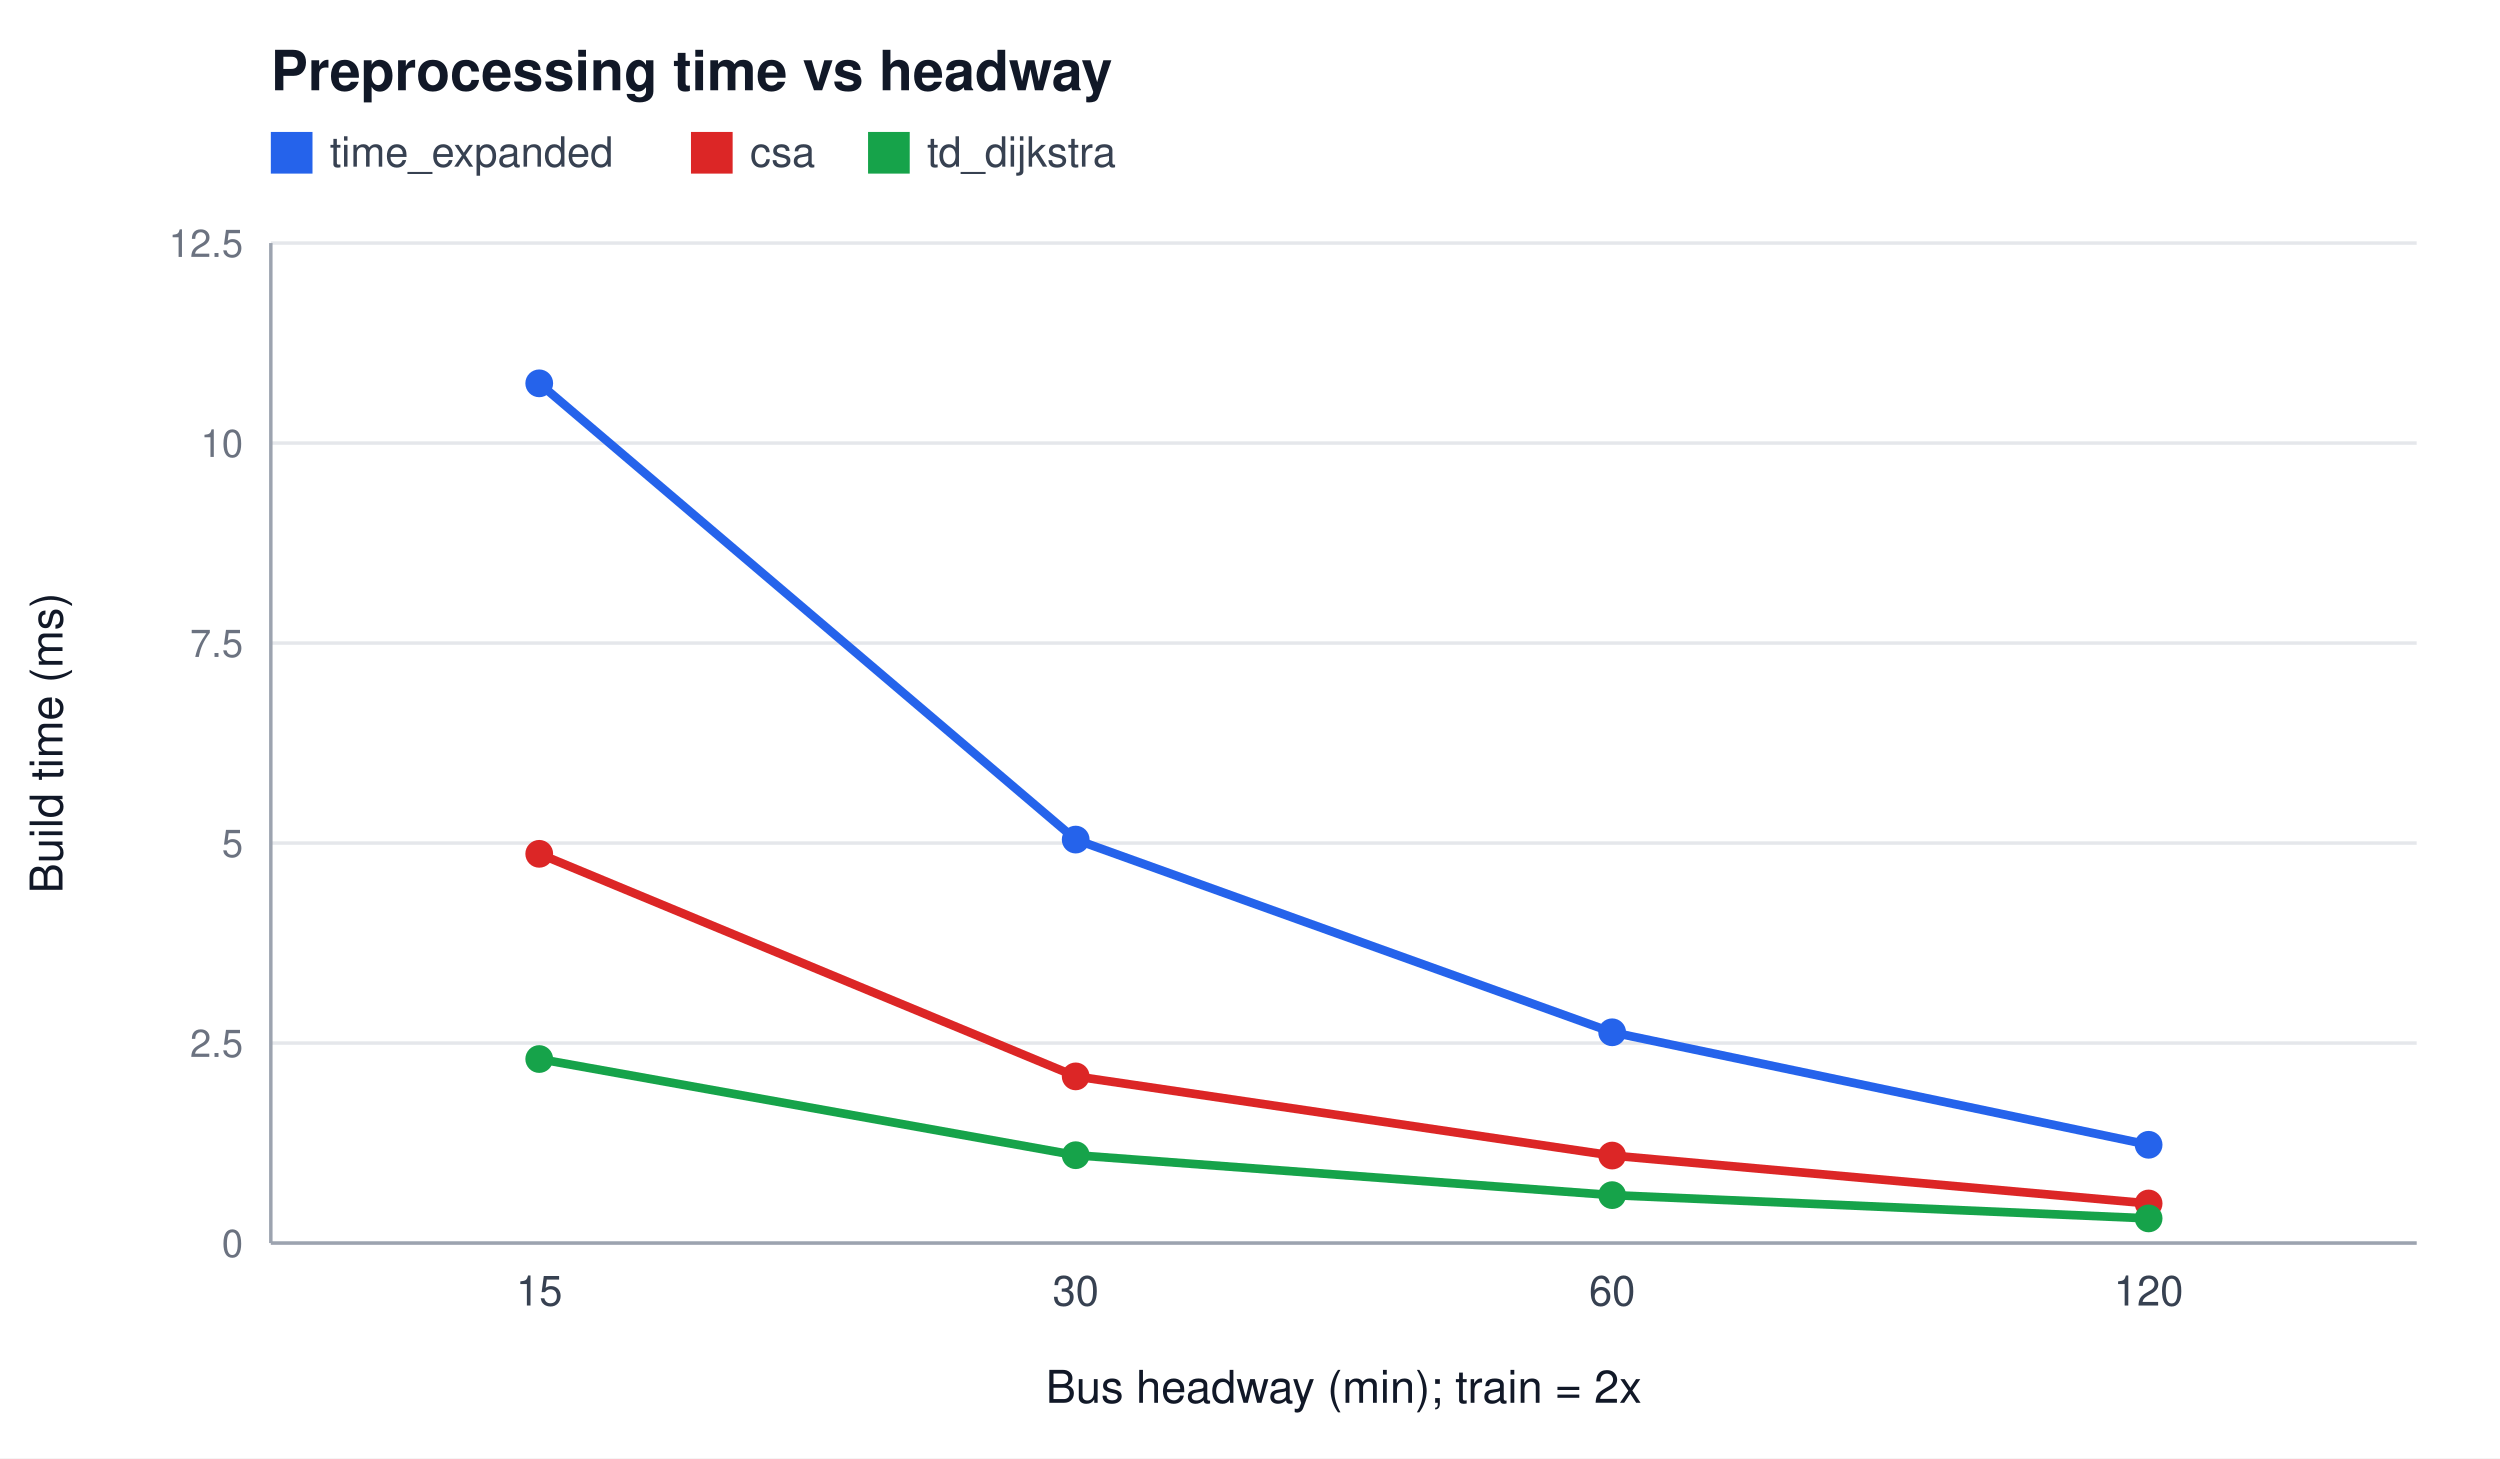
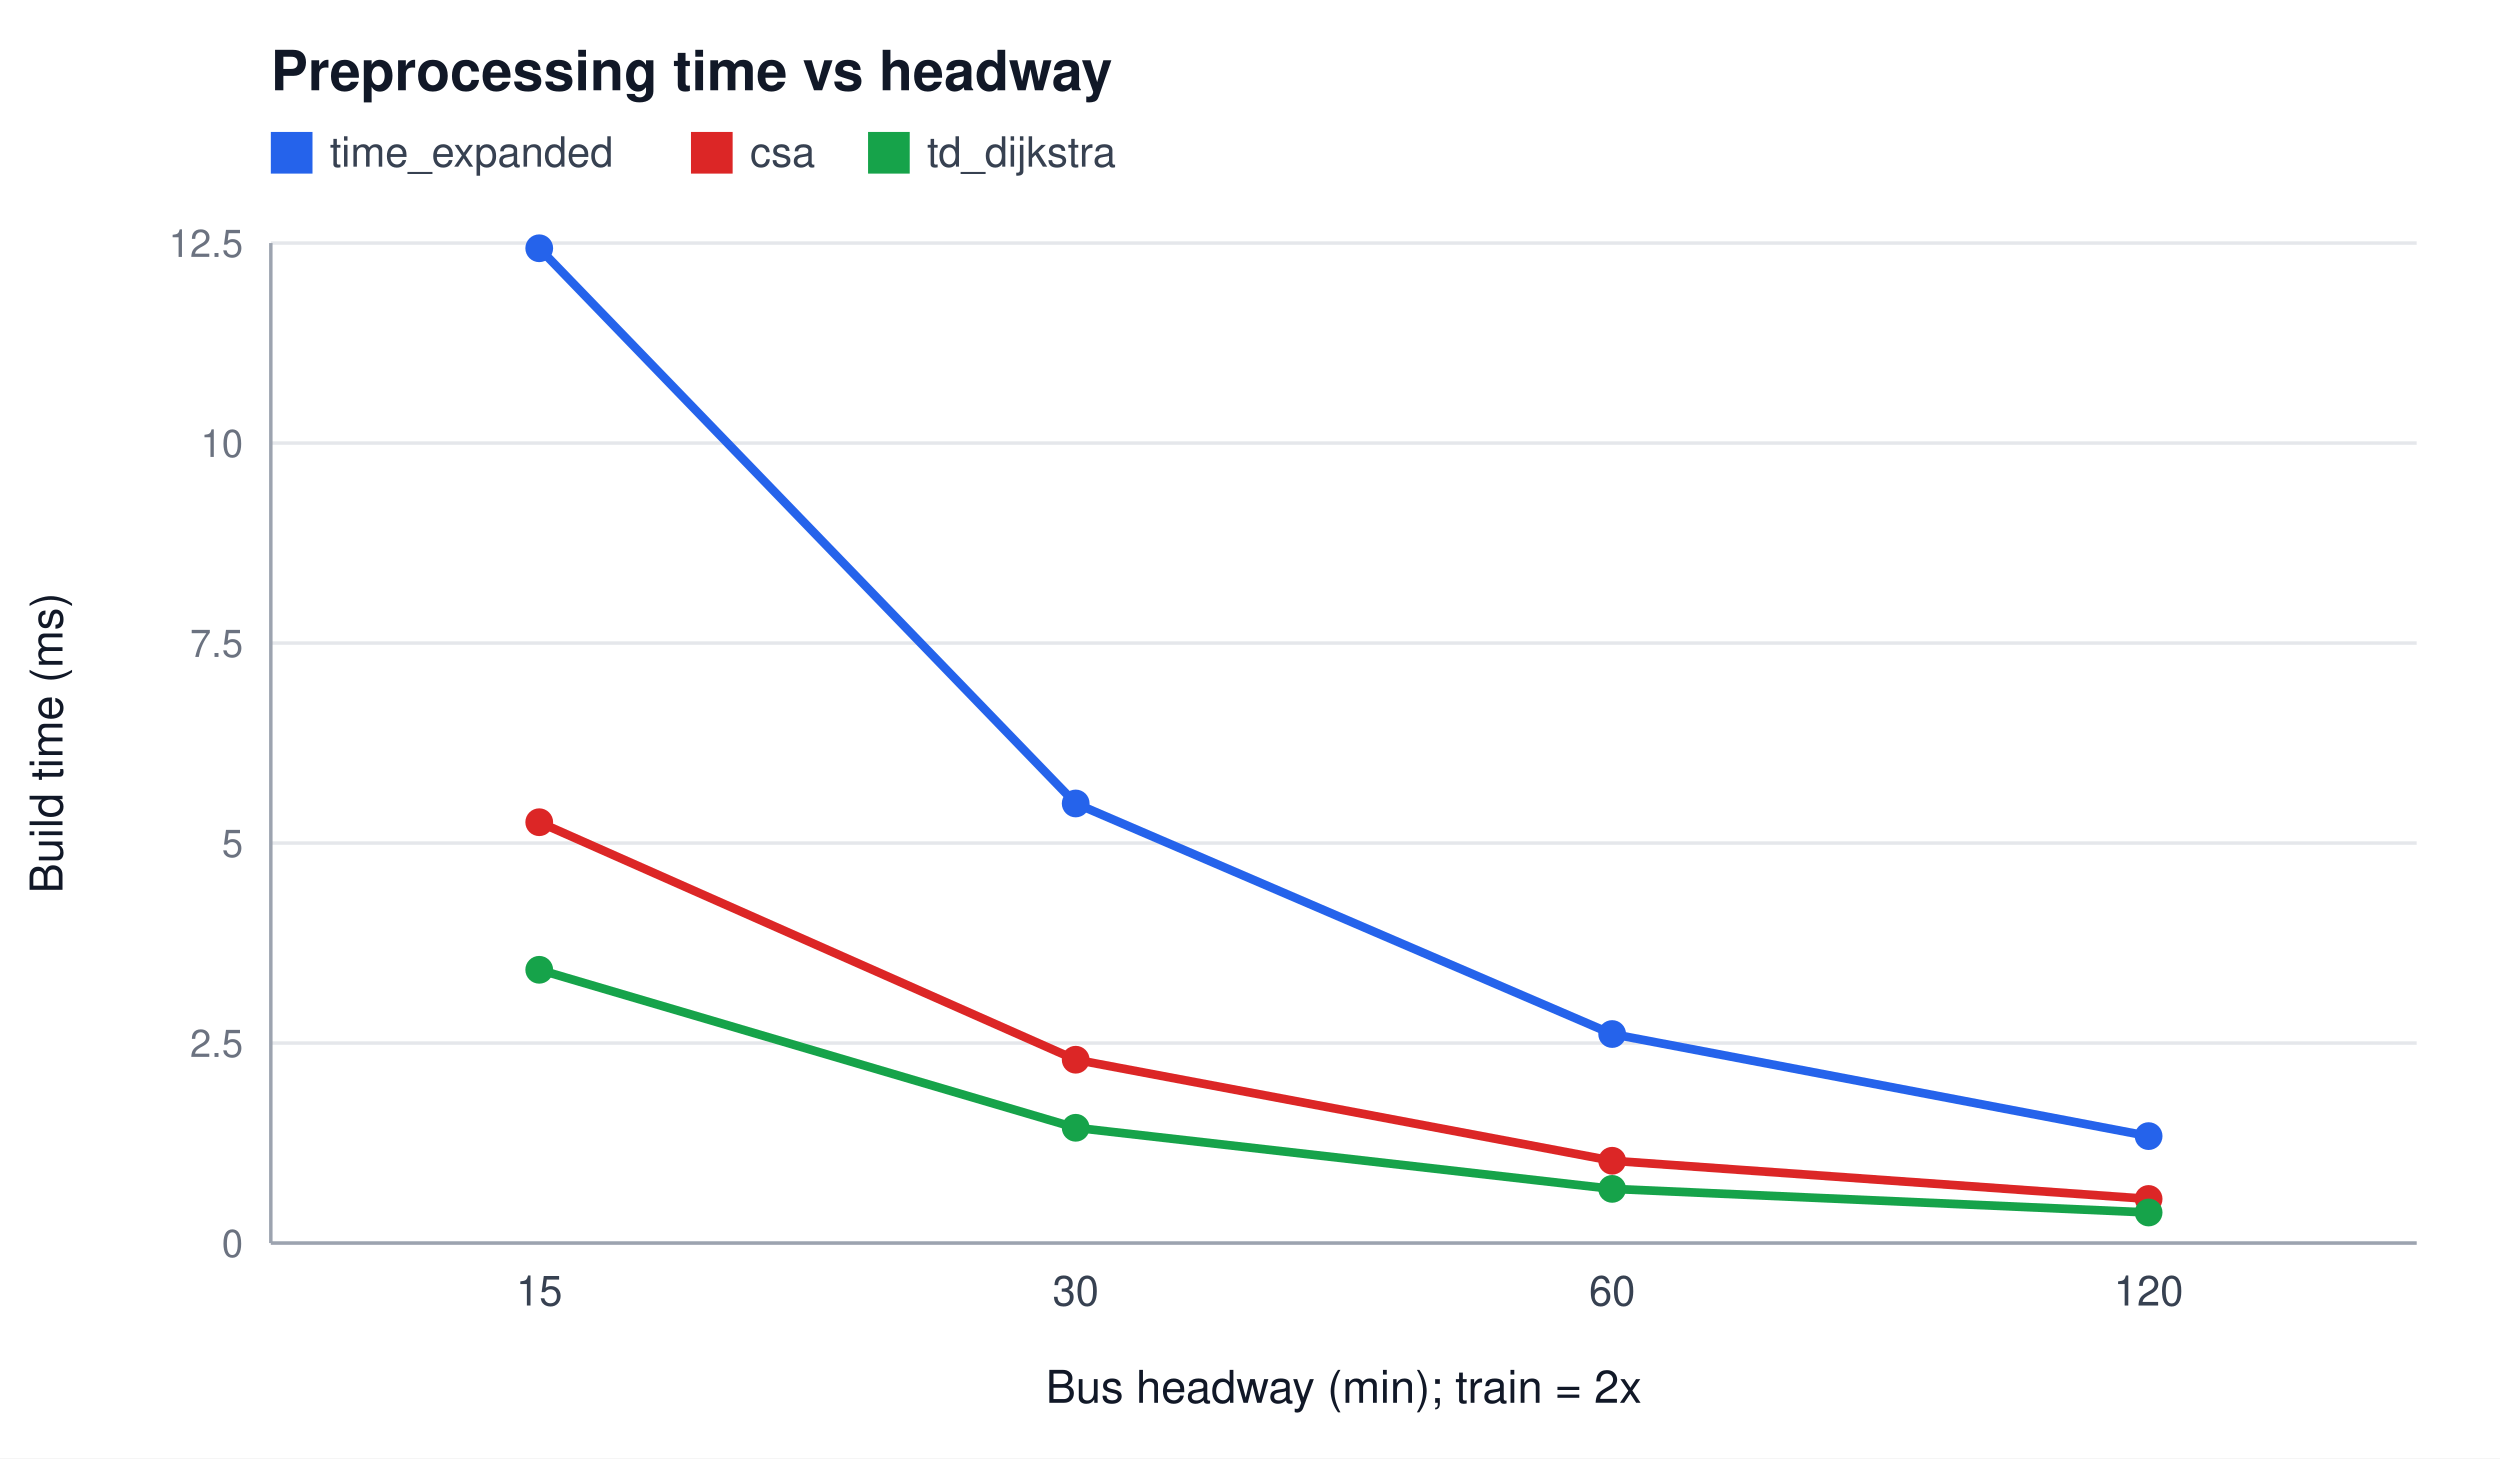
<svg xmlns="http://www.w3.org/2000/svg" width="720" height="420" viewBox="0 0 720 420" font-family="Helvetica, Arial, sans-serif">
  <rect width="100%" height="100%" fill="#ffffff" />
  <text x="78" y="26" font-size="16" font-weight="bold" fill="#111827">Preprocessing time vs headway</text>
  <rect x="78.0" y="38" width="12" height="12" fill="#2563eb" />
  <text x="95.0" y="48" font-size="12" fill="#374151">time_expanded</text>
  <rect x="199.0" y="38" width="12" height="12" fill="#dc2626" />
  <text x="216.0" y="48" font-size="12" fill="#374151">csa</text>
  <rect x="250.0" y="38" width="12" height="12" fill="#16a34a" />
  <text x="267.0" y="48" font-size="12" fill="#374151">td_dijkstra</text>
  <line x1="78" x2="696" y1="358.0" y2="358.0" stroke="#e5e7eb" />
  <text x="70" y="362.0" text-anchor="end" font-size="11" fill="#6b7280">0</text>
  <line x1="78" x2="696" y1="300.4" y2="300.4" stroke="#e5e7eb" />
  <text x="70" y="304.4" text-anchor="end" font-size="11" fill="#6b7280">2.5</text>
  <line x1="78" x2="696" y1="242.8" y2="242.8" stroke="#e5e7eb" />
  <text x="70" y="246.8" text-anchor="end" font-size="11" fill="#6b7280">5</text>
  <line x1="78" x2="696" y1="185.2" y2="185.2" stroke="#e5e7eb" />
  <text x="70" y="189.2" text-anchor="end" font-size="11" fill="#6b7280">7.5</text>
  <line x1="78" x2="696" y1="127.6" y2="127.6" stroke="#e5e7eb" />
  <text x="70" y="131.6" text-anchor="end" font-size="11" fill="#6b7280">10</text>
  <line x1="78" x2="696" y1="70.0" y2="70.0" stroke="#e5e7eb" />
  <text x="70" y="74.0" text-anchor="end" font-size="11" fill="#6b7280">12.5</text>
  <line x1="78" x2="78" y1="70" y2="358" stroke="#9ca3af" />
  <line x1="78" x2="696" y1="358" y2="358" stroke="#9ca3af" />
  <text x="155.3" y="376" text-anchor="middle" font-size="12" fill="#374151">15</text>
  <text x="309.8" y="376" text-anchor="middle" font-size="12" fill="#374151">30</text>
  <text x="464.3" y="376" text-anchor="middle" font-size="12" fill="#374151">60</text>
  <text x="618.8" y="376" text-anchor="middle" font-size="12" fill="#374151">120</text>
  <text x="387" y="404" text-anchor="middle" font-size="13" fill="#111827">Bus headway (min); train = 2x</text>
  <text transform="translate(18,214) rotate(-90)" text-anchor="middle" font-size="13" fill="#111827">Build time (ms)</text>
-   <path d="M155.3,110.4 L309.8,241.8 L464.3,297.3 L618.8,329.7" fill="none" stroke="#2563eb" stroke-width="2.5" />
-   <circle cx="155.3" cy="110.4" r="4" fill="#2563eb" />
-   <circle cx="309.8" cy="241.8" r="4" fill="#2563eb" />
-   <circle cx="464.3" cy="297.3" r="4" fill="#2563eb" />
-   <circle cx="618.8" cy="329.7" r="4" fill="#2563eb" />
-   <path d="M155.3,245.9 L309.8,310.0 L464.3,332.8 L618.8,346.6" fill="none" stroke="#dc2626" stroke-width="2.5" />
-   <circle cx="155.3" cy="245.9" r="4" fill="#dc2626" />
-   <circle cx="309.8" cy="310.0" r="4" fill="#dc2626" />
-   <circle cx="464.3" cy="332.8" r="4" fill="#dc2626" />
-   <circle cx="618.8" cy="346.6" r="4" fill="#dc2626" />
-   <path d="M155.3,305.0 L309.8,332.7 L464.3,344.2 L618.8,350.9" fill="none" stroke="#16a34a" stroke-width="2.5" />
-   <circle cx="155.3" cy="305.0" r="4" fill="#16a34a" />
-   <circle cx="309.8" cy="332.7" r="4" fill="#16a34a" />
-   <circle cx="464.3" cy="344.2" r="4" fill="#16a34a" />
-   <circle cx="618.8" cy="350.9" r="4" fill="#16a34a" />
+   <path d="M155.3,71.5 L309.8,231.4 L464.3,297.8 L618.8,327.2" fill="none" stroke="#2563eb" stroke-width="2.5" />
+   <circle cx="155.3" cy="71.5" r="4" fill="#2563eb" />
+   <circle cx="309.8" cy="231.4" r="4" fill="#2563eb" />
+   <circle cx="464.3" cy="297.8" r="4" fill="#2563eb" />
+   <circle cx="618.8" cy="327.2" r="4" fill="#2563eb" />
+   <path d="M155.3,236.8 L309.8,305.2 L464.3,334.3 L618.8,345.3" fill="none" stroke="#dc2626" stroke-width="2.5" />
+   <circle cx="155.3" cy="236.8" r="4" fill="#dc2626" />
+   <circle cx="309.8" cy="305.2" r="4" fill="#dc2626" />
+   <circle cx="464.3" cy="334.3" r="4" fill="#dc2626" />
+   <circle cx="618.8" cy="345.3" r="4" fill="#dc2626" />
+   <path d="M155.3,279.3 L309.8,324.8 L464.3,342.4 L618.8,349.2" fill="none" stroke="#16a34a" stroke-width="2.5" />
+   <circle cx="155.3" cy="279.3" r="4" fill="#16a34a" />
+   <circle cx="309.8" cy="324.8" r="4" fill="#16a34a" />
+   <circle cx="464.3" cy="342.4" r="4" fill="#16a34a" />
+   <circle cx="618.8" cy="349.2" r="4" fill="#16a34a" />
</svg>
